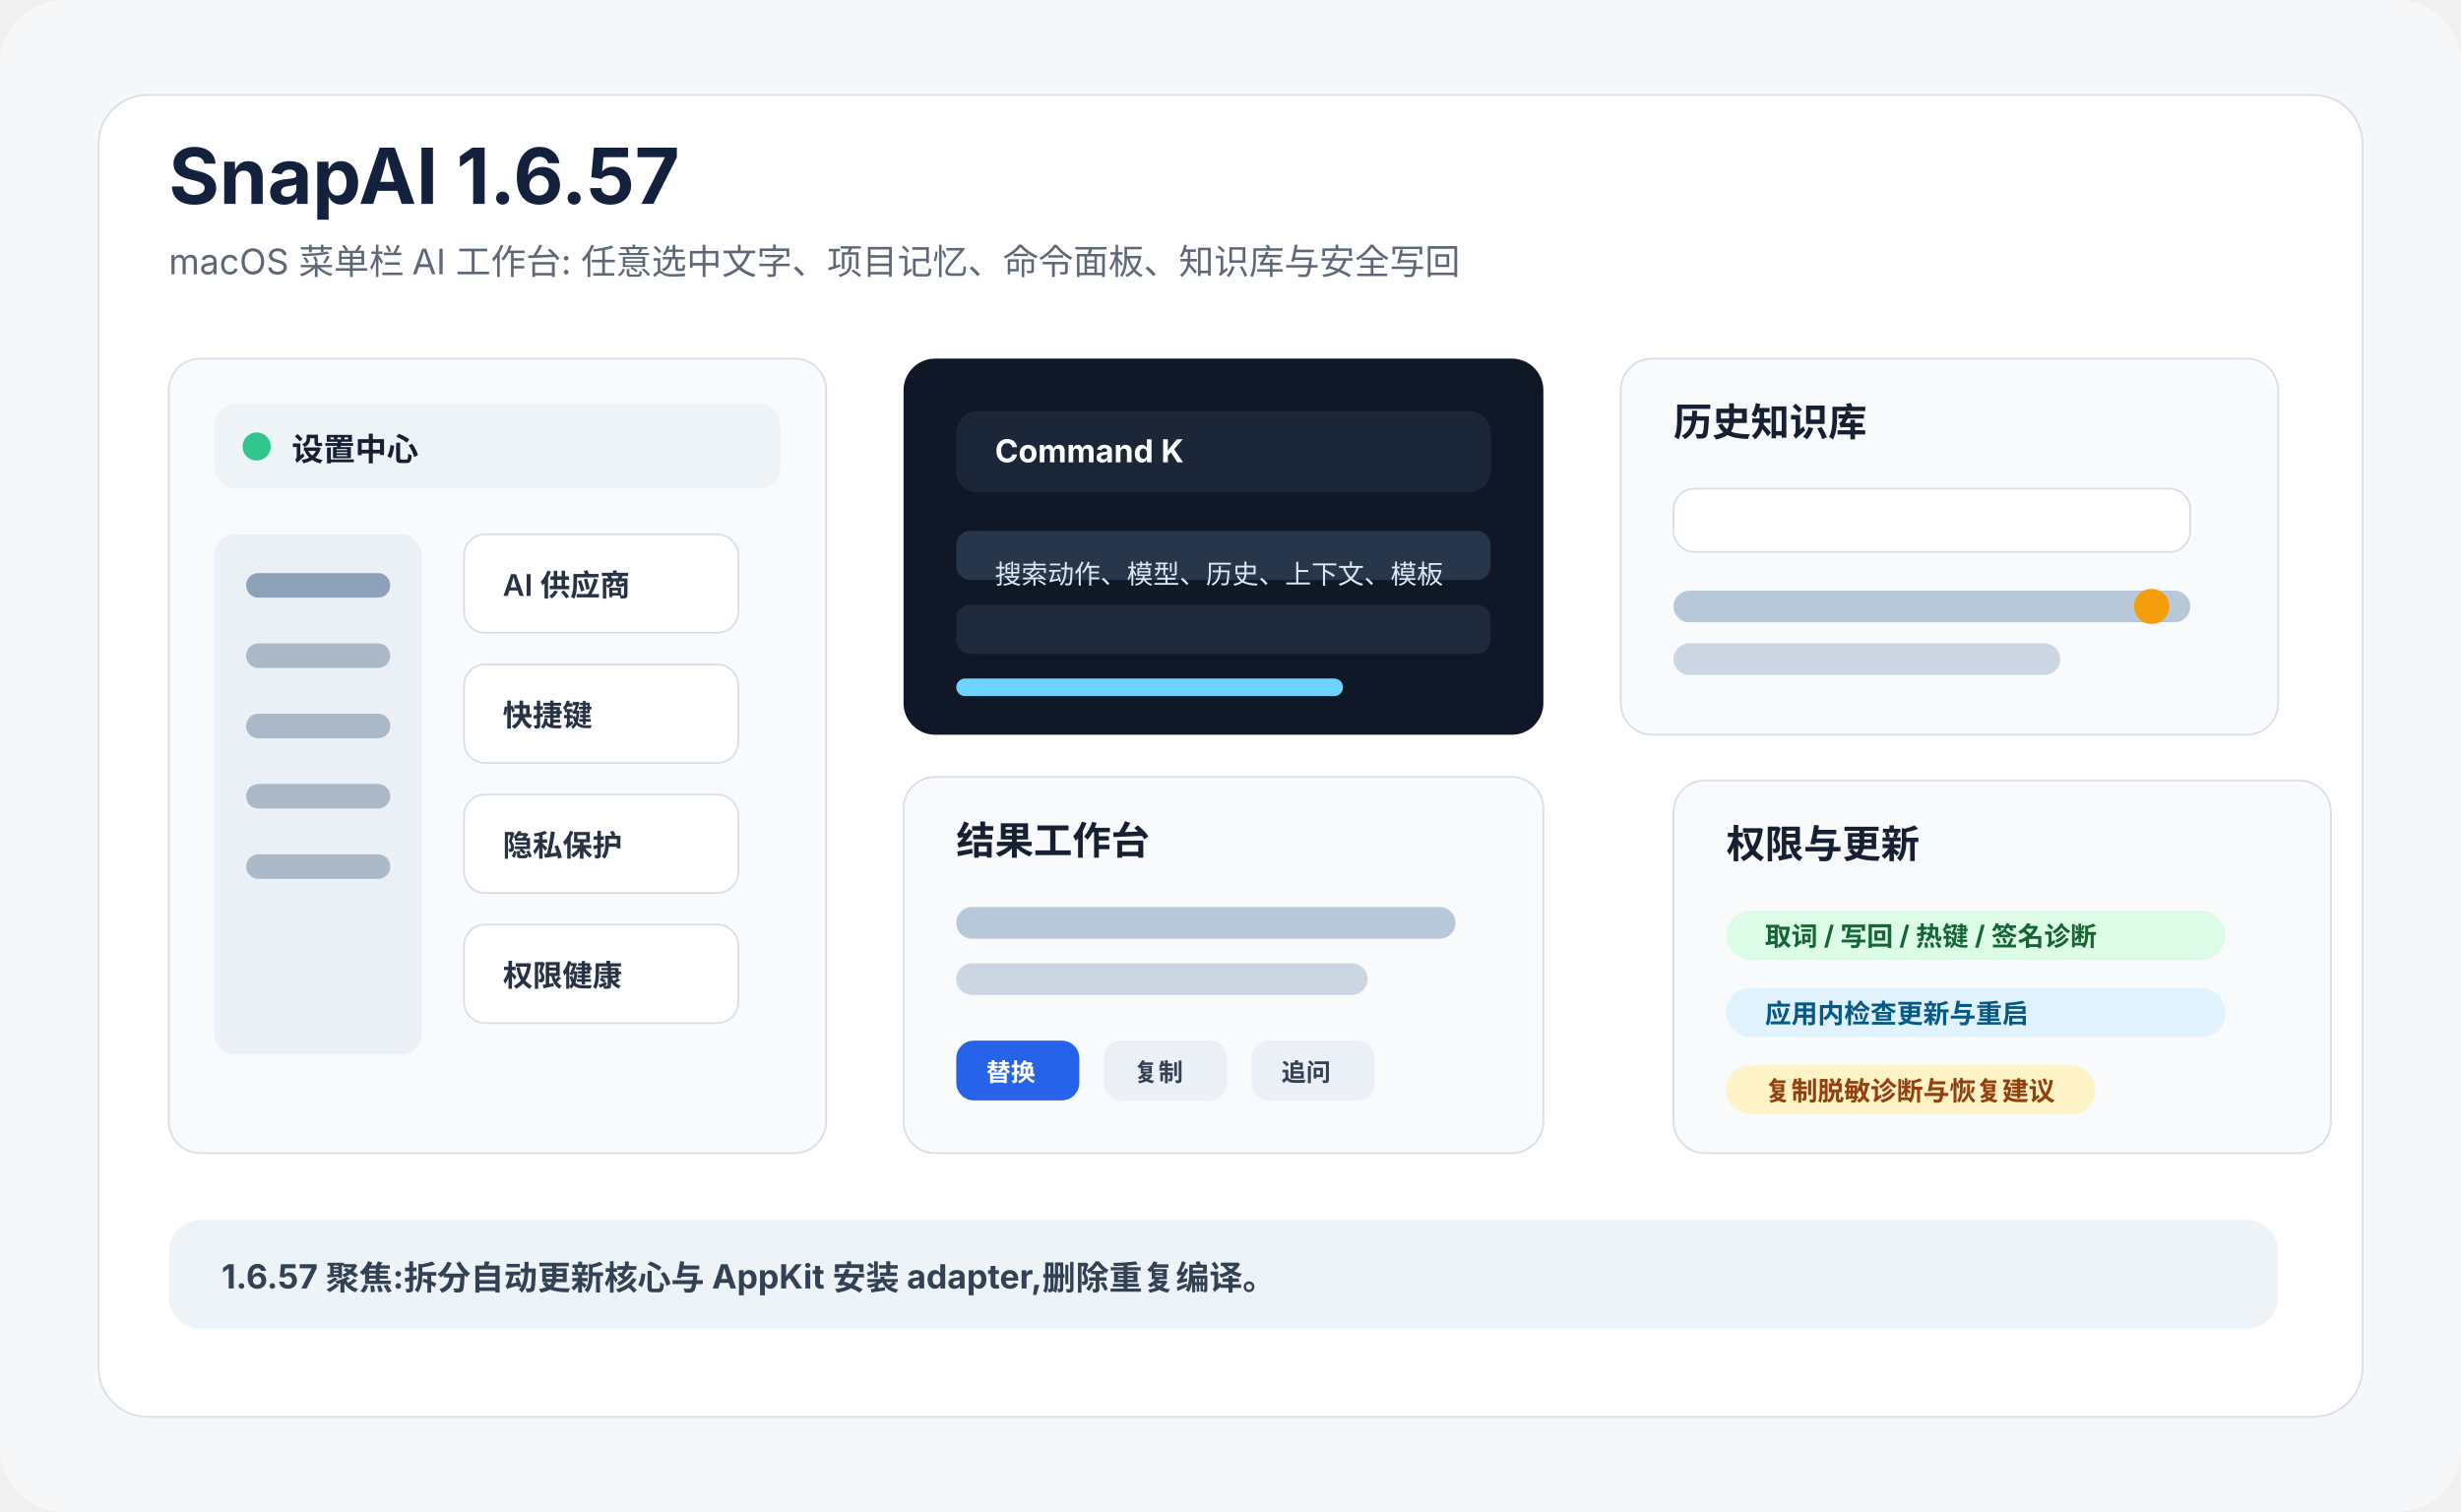
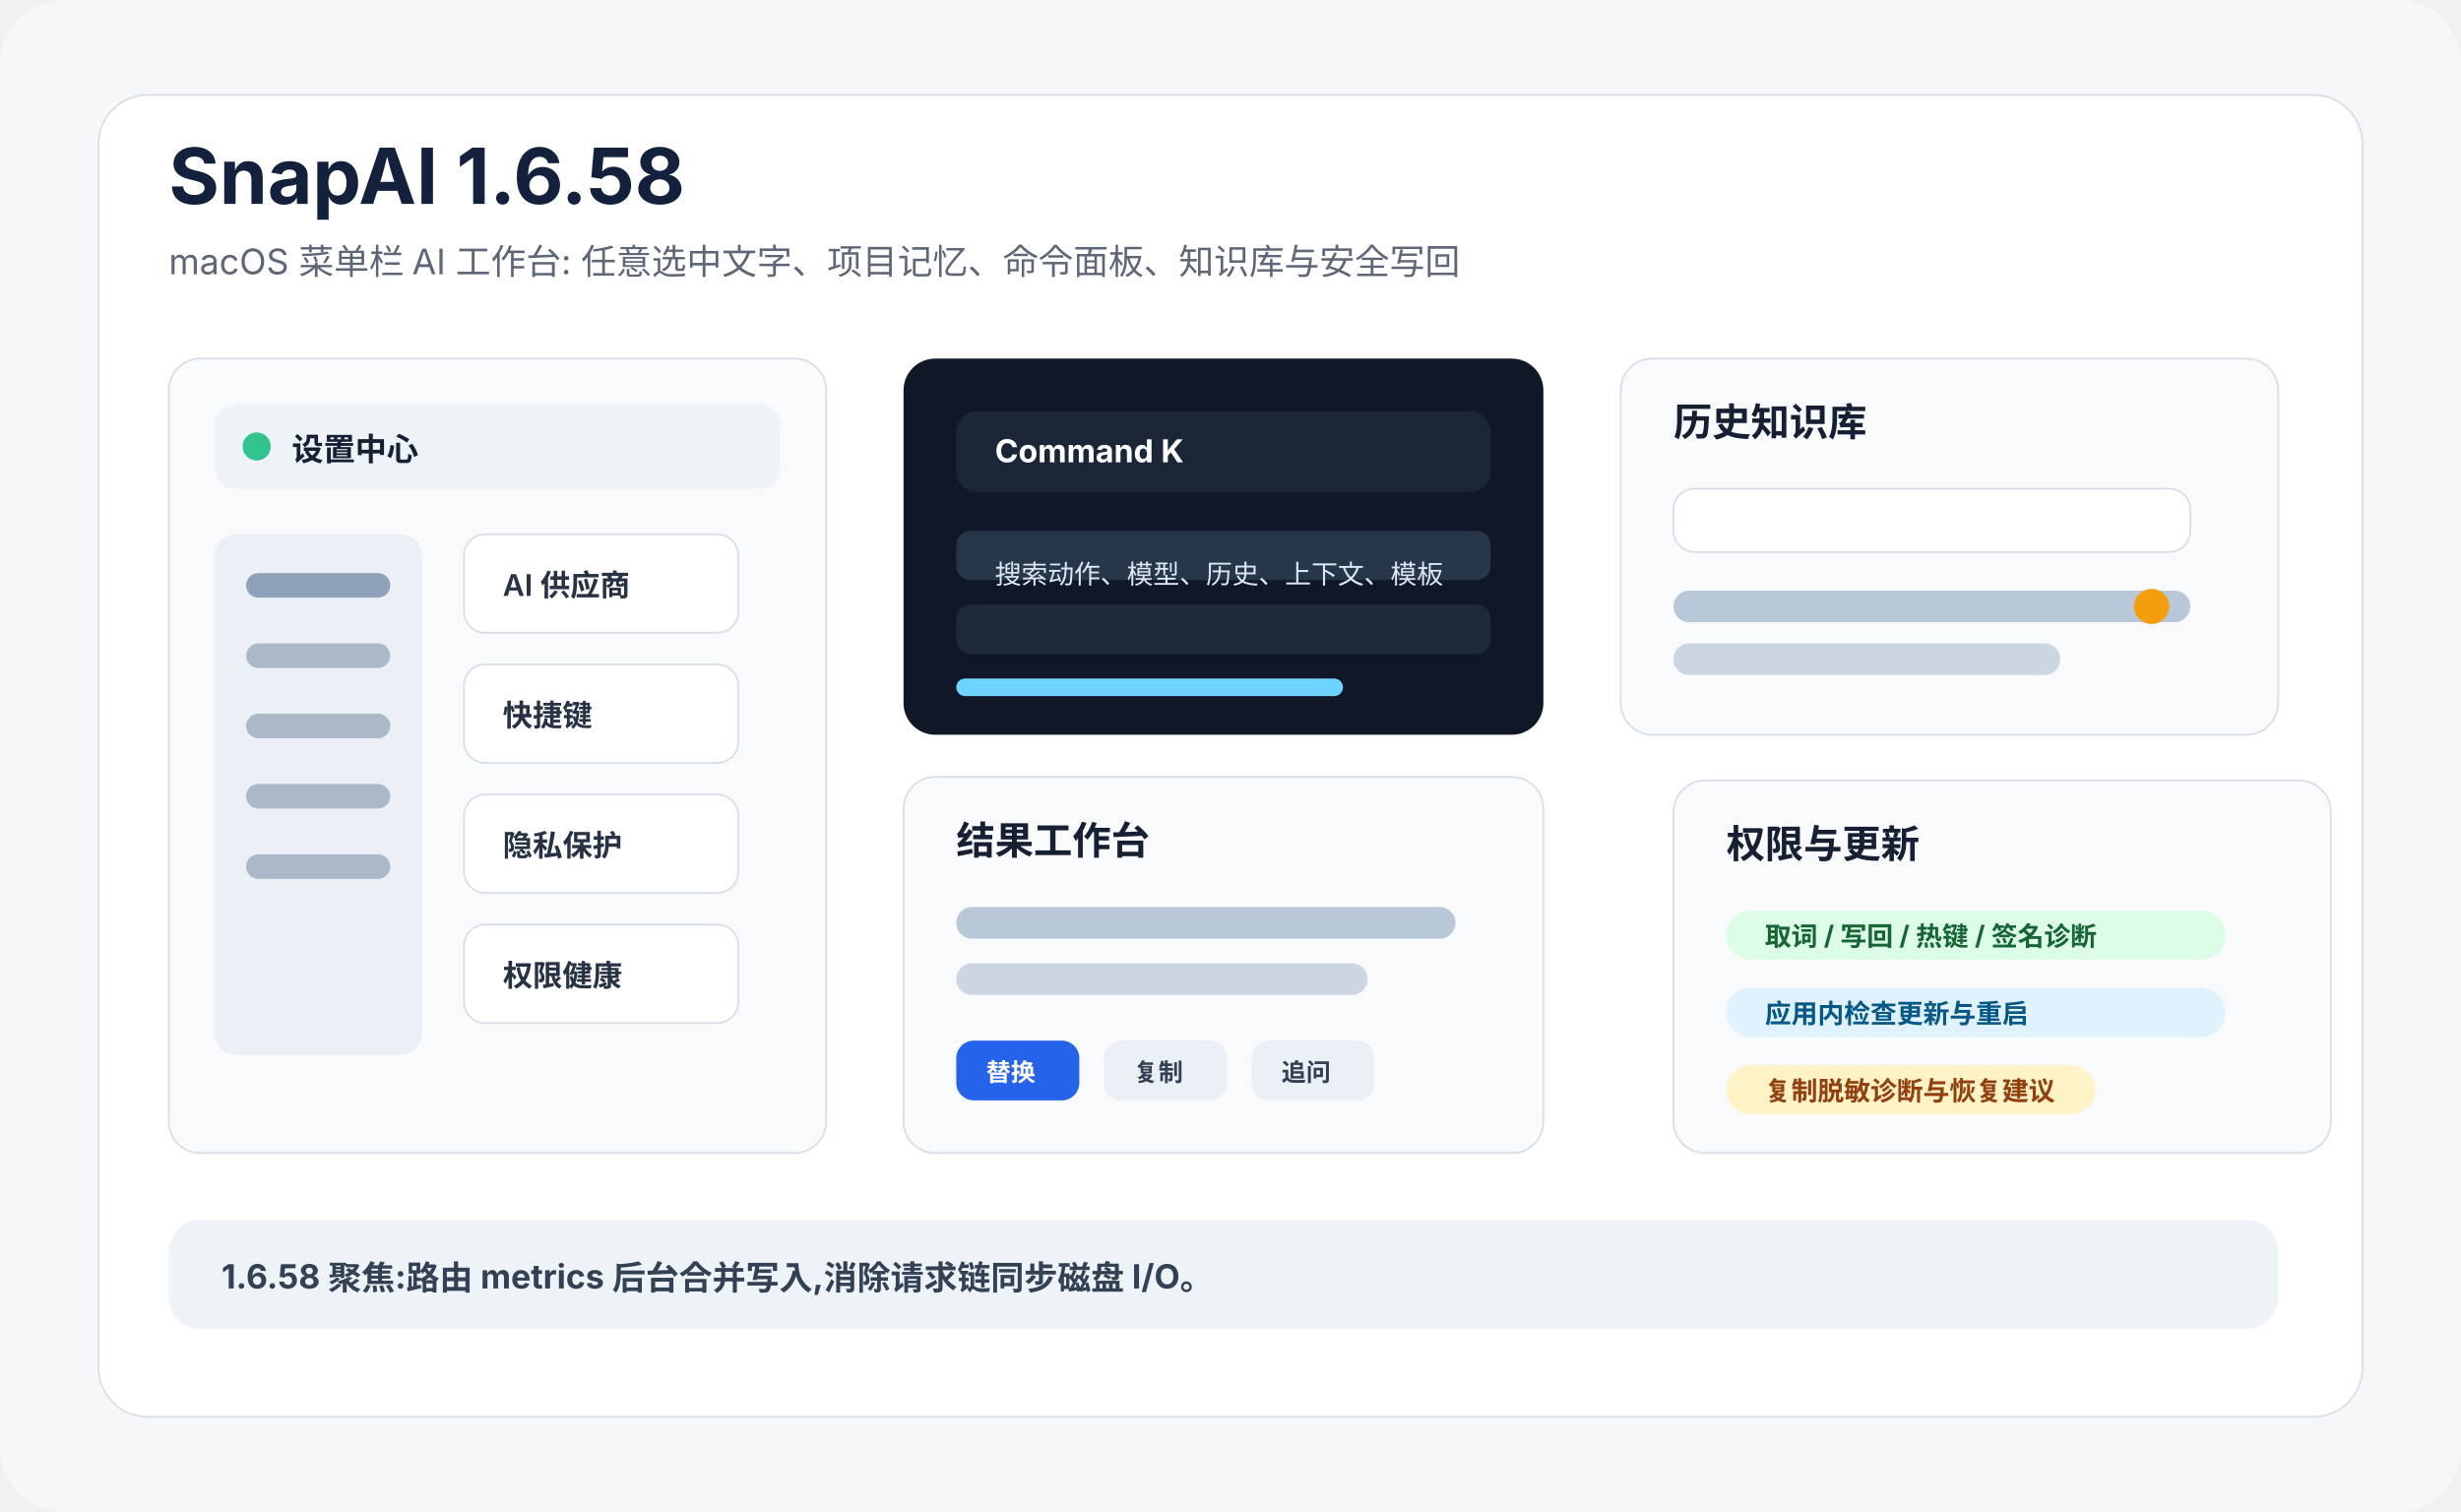
<svg xmlns="http://www.w3.org/2000/svg" width="1400" height="860" viewBox="0 0 1400 860" fill="none">
  <rect width="1400" height="860" rx="36" fill="#F5F7F9" />
  <rect x="56" y="54" width="1288" height="752" rx="28" fill="#FFFFFF" stroke="#D8DEE6" />
-   <text x="96" y="116" fill="#14213D" font-family="-apple-system,BlinkMacSystemFont,Segoe UI,sans-serif" font-size="44" font-weight="700">SnapAI 1.6.57</text>
+   <text x="96" y="116" fill="#14213D" font-family="-apple-system,BlinkMacSystemFont,Segoe UI,sans-serif" font-size="44" font-weight="700">SnapAI 1.6.58</text>
  <text x="96" y="156" fill="#5D6778" font-family="-apple-system,BlinkMacSystemFont,Segoe UI,sans-serif" font-size="20">macOS 菜单栏 AI 工作台: 任意选中文字、项目记忆、命令面板、知识库与安全写回</text>
  <rect x="96" y="204" width="374" height="452" rx="18" fill="#F8FAFC" stroke="#D7DEE8" />
  <rect x="122" y="230" width="322" height="48" rx="12" fill="#EEF3F8" />
  <circle cx="146" cy="254" r="8" fill="#31C48D" />
  <text x="166" y="262" fill="#172033" font-family="-apple-system,BlinkMacSystemFont,Segoe UI,sans-serif" font-size="18" font-weight="650">设置中心</text>
  <rect x="122" y="304" width="118" height="296" rx="12" fill="#EAF0F6" />
  <rect x="140" y="326" width="82" height="14" rx="7" fill="#8DA2B8" />
  <rect x="140" y="366" width="82" height="14" rx="7" fill="#AAB8C8" />
  <rect x="140" y="406" width="82" height="14" rx="7" fill="#AAB8C8" />
  <rect x="140" y="446" width="82" height="14" rx="7" fill="#AAB8C8" />
  <rect x="140" y="486" width="82" height="14" rx="7" fill="#AAB8C8" />
  <rect x="264" y="304" width="156" height="56" rx="12" fill="#FFFFFF" stroke="#D7DEE8" />
  <text x="286" y="339" fill="#273244" font-family="-apple-system,BlinkMacSystemFont,Segoe UI,sans-serif" font-size="17" font-weight="600">AI 供应商</text>
  <rect x="264" y="378" width="156" height="56" rx="12" fill="#FFFFFF" stroke="#D7DEE8" />
  <text x="286" y="413" fill="#273244" font-family="-apple-system,BlinkMacSystemFont,Segoe UI,sans-serif" font-size="17" font-weight="600">快捷键</text>
  <rect x="264" y="452" width="156" height="56" rx="12" fill="#FFFFFF" stroke="#D7DEE8" />
  <text x="286" y="487" fill="#273244" font-family="-apple-system,BlinkMacSystemFont,Segoe UI,sans-serif" font-size="17" font-weight="600">隐私保护</text>
  <rect x="264" y="526" width="156" height="56" rx="12" fill="#FFFFFF" stroke="#D7DEE8" />
  <text x="286" y="561" fill="#273244" font-family="-apple-system,BlinkMacSystemFont,Segoe UI,sans-serif" font-size="17" font-weight="600">权限健康</text>
  <rect x="514" y="204" width="364" height="214" rx="18" fill="#101827" />
  <rect x="544" y="234" width="304" height="46" rx="12" fill="#1B2738" />
  <text x="566" y="263" fill="#FFFFFF" font-family="-apple-system,BlinkMacSystemFont,Segoe UI,sans-serif" font-size="18" font-weight="650">Command K</text>
  <rect x="544" y="302" width="304" height="28" rx="8" fill="#27364A" />
  <rect x="544" y="344" width="304" height="28" rx="8" fill="#1E2A3B" />
  <rect x="544" y="386" width="220" height="10" rx="5" fill="#6ED3FF" />
  <text x="566" y="332" fill="#DDE7F3" font-family="-apple-system,BlinkMacSystemFont,Segoe UI,sans-serif" font-size="15">搜索动作、模型、历史、上下文、模板</text>
  <rect x="514" y="442" width="364" height="214" rx="18" fill="#F8FAFC" stroke="#D7DEE8" />
  <text x="544" y="486" fill="#172033" font-family="-apple-system,BlinkMacSystemFont,Segoe UI,sans-serif" font-size="22" font-weight="700">结果工作台</text>
  <rect x="544" y="516" width="284" height="18" rx="9" fill="#B9C8D8" />
  <rect x="544" y="548" width="234" height="18" rx="9" fill="#CCD6E2" />
  <rect x="544" y="592" width="70" height="34" rx="10" fill="#2563EB" />
  <rect x="628" y="592" width="70" height="34" rx="10" fill="#EAF0F6" />
  <rect x="712" y="592" width="70" height="34" rx="10" fill="#EAF0F6" />
  <text x="561" y="615" fill="#FFFFFF" font-family="-apple-system,BlinkMacSystemFont,Segoe UI,sans-serif" font-size="14" font-weight="700">替换</text>
  <text x="645" y="615" fill="#344054" font-family="-apple-system,BlinkMacSystemFont,Segoe UI,sans-serif" font-size="14" font-weight="700">复制</text>
  <text x="729" y="615" fill="#344054" font-family="-apple-system,BlinkMacSystemFont,Segoe UI,sans-serif" font-size="14" font-weight="700">追问</text>
  <rect x="922" y="204" width="374" height="214" rx="18" fill="#F8FAFC" stroke="#D7DEE8" />
  <text x="952" y="248" fill="#172033" font-family="-apple-system,BlinkMacSystemFont,Segoe UI,sans-serif" font-size="22" font-weight="700">历史知识库</text>
  <rect x="952" y="278" width="294" height="36" rx="12" fill="#FFFFFF" stroke="#D7DEE8" />
  <rect x="952" y="336" width="294" height="18" rx="9" fill="#B9C8D8" />
  <rect x="952" y="366" width="220" height="18" rx="9" fill="#CCD6E2" />
  <circle cx="1224" cy="345" r="10" fill="#F59E0B" />
  <rect x="952" y="444" width="374" height="212" rx="18" fill="#F8FAFC" stroke="#D7DEE8" />
  <text x="982" y="488" fill="#172033" font-family="-apple-system,BlinkMacSystemFont,Segoe UI,sans-serif" font-size="22" font-weight="700">权限与更新</text>
  <rect x="982" y="518" width="284" height="28" rx="14" fill="#DCFCE7" />
  <rect x="982" y="562" width="284" height="28" rx="14" fill="#E0F2FE" />
  <rect x="982" y="606" width="210" height="28" rx="14" fill="#FEF3C7" />
  <text x="1004" y="538" fill="#166534" font-family="-apple-system,BlinkMacSystemFont,Segoe UI,sans-serif" font-size="15" font-weight="650">取词 / 写回 / 热键 / 签名诊断</text>
  <text x="1004" y="582" fill="#075985" font-family="-apple-system,BlinkMacSystemFont,Segoe UI,sans-serif" font-size="15" font-weight="650">应用内检查更新与重启</text>
  <text x="1004" y="626" fill="#92400E" font-family="-apple-system,BlinkMacSystemFont,Segoe UI,sans-serif" font-size="15" font-weight="650">复制脱敏诊断与恢复建议</text>
  <rect x="96" y="694" width="1200" height="62" rx="18" fill="#EEF3F8" />
-   <text x="126" y="733" fill="#334155" font-family="-apple-system,BlinkMacSystemFont,Segoe UI,sans-serif" font-size="19" font-weight="650">1.6.57 聚焦:拆分自动更新核心与 AppKit 安装 adapter,删除重复编译。</text>
+   <text x="126" y="733" fill="#334155" font-family="-apple-system,BlinkMacSystemFont,Segoe UI,sans-serif" font-size="19" font-weight="650">1.6.58 聚焦:路由 metrics 后台合并写入,消除请求链同步磁盘 I/O。</text>
</svg>
